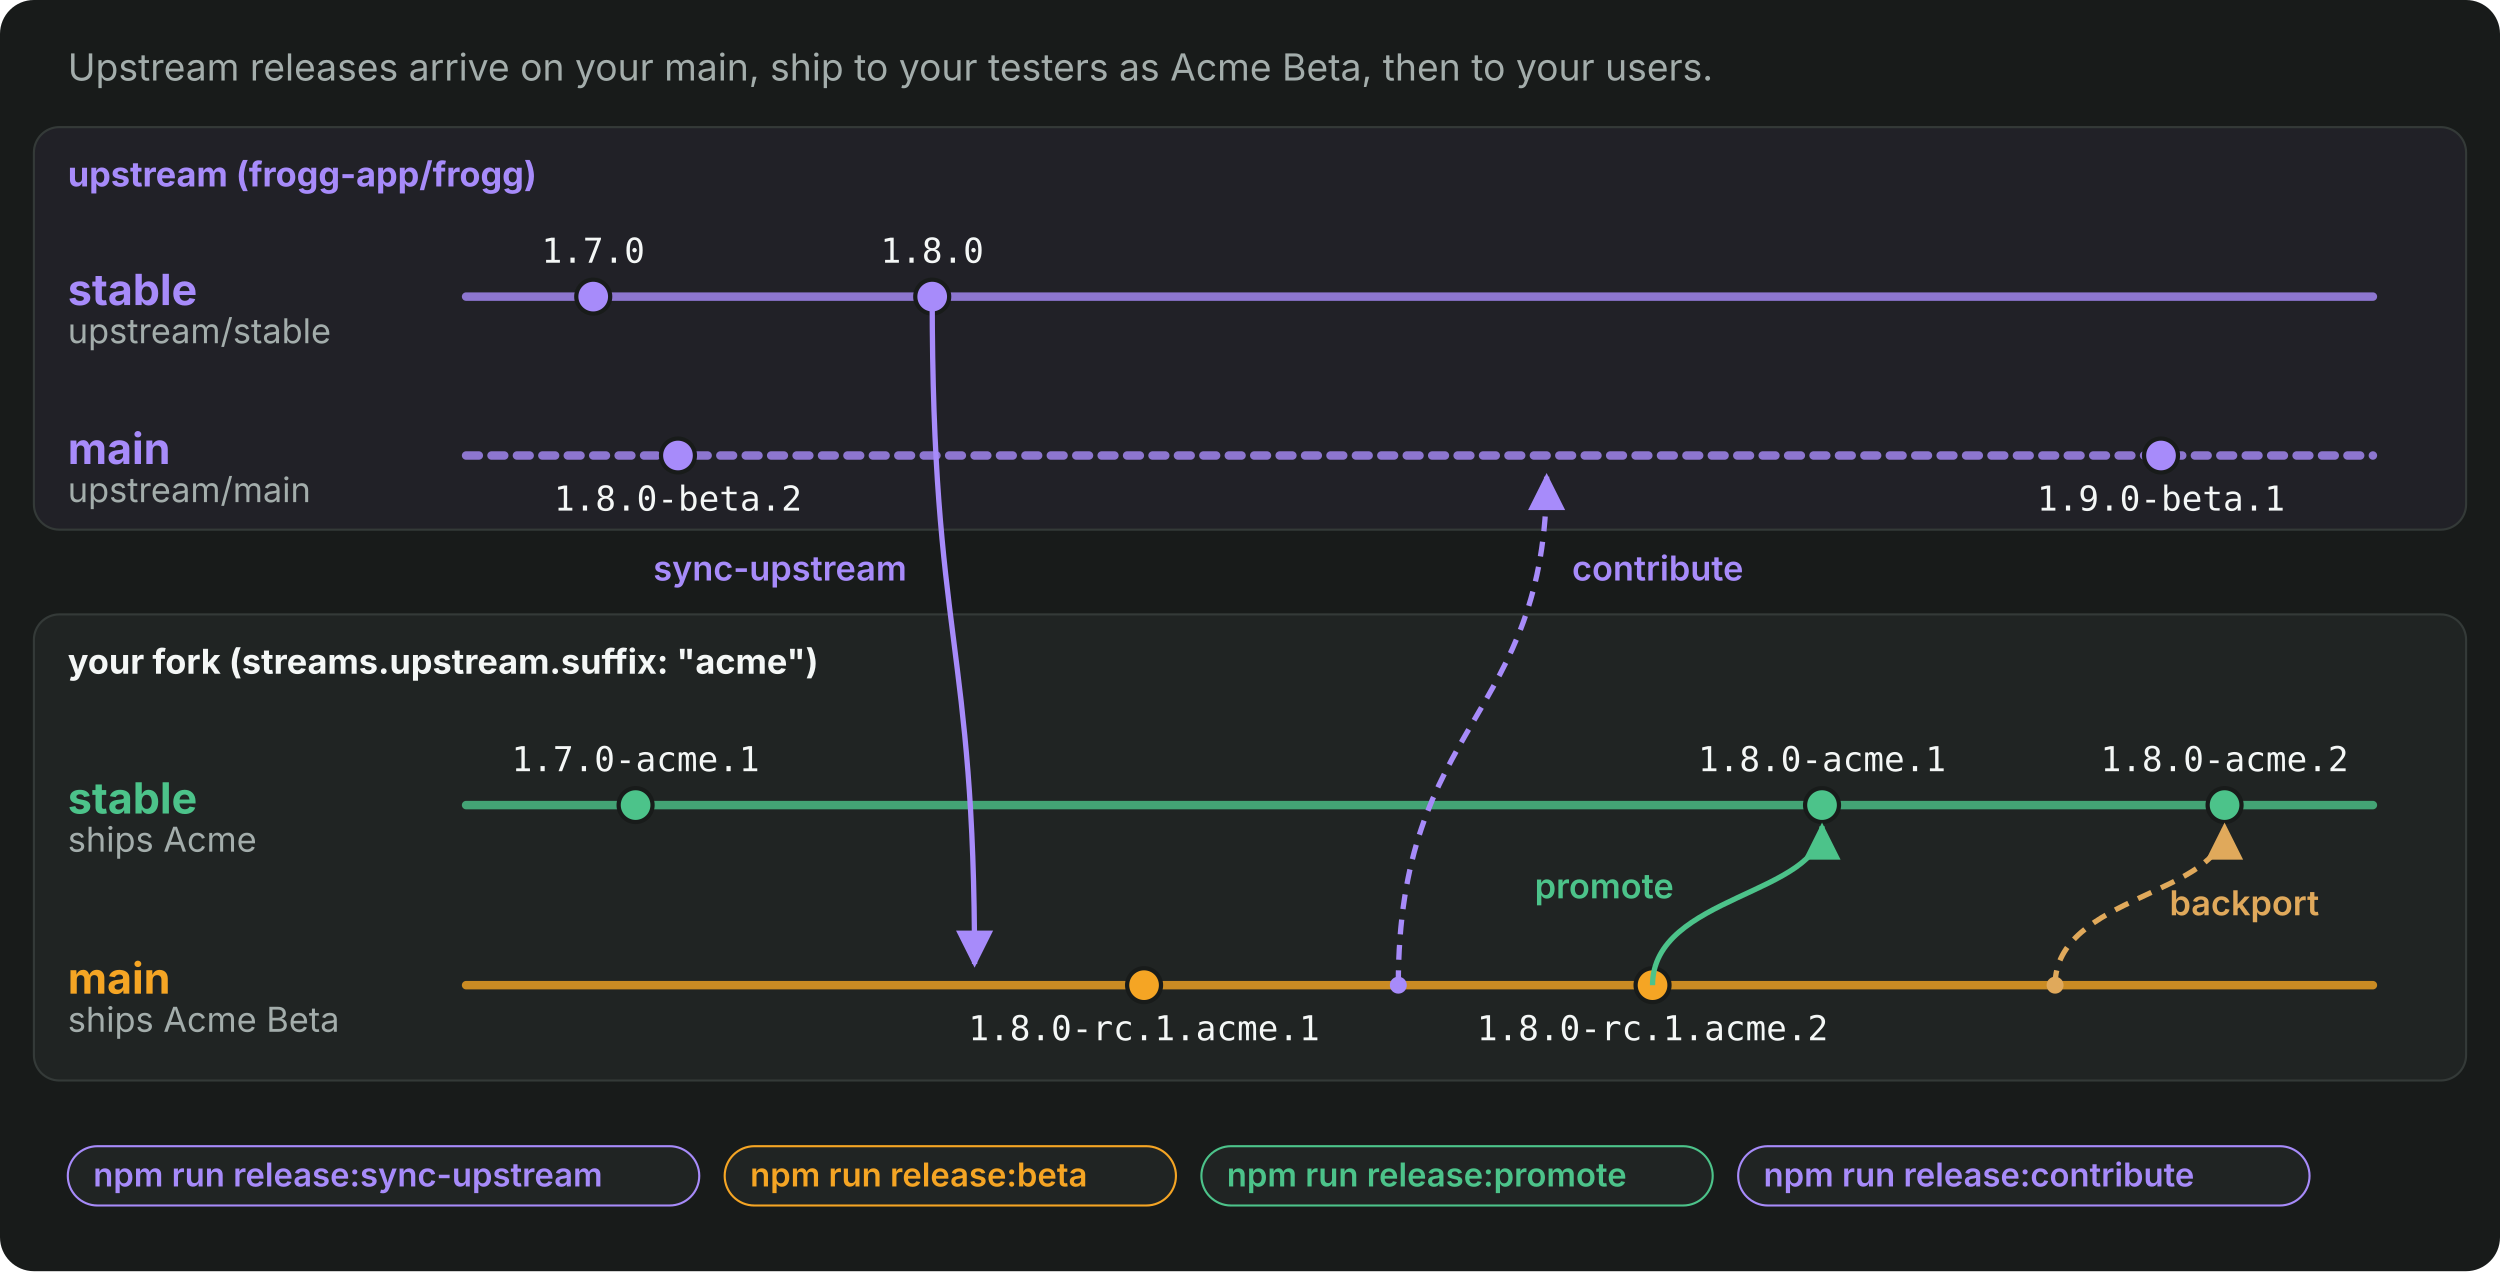
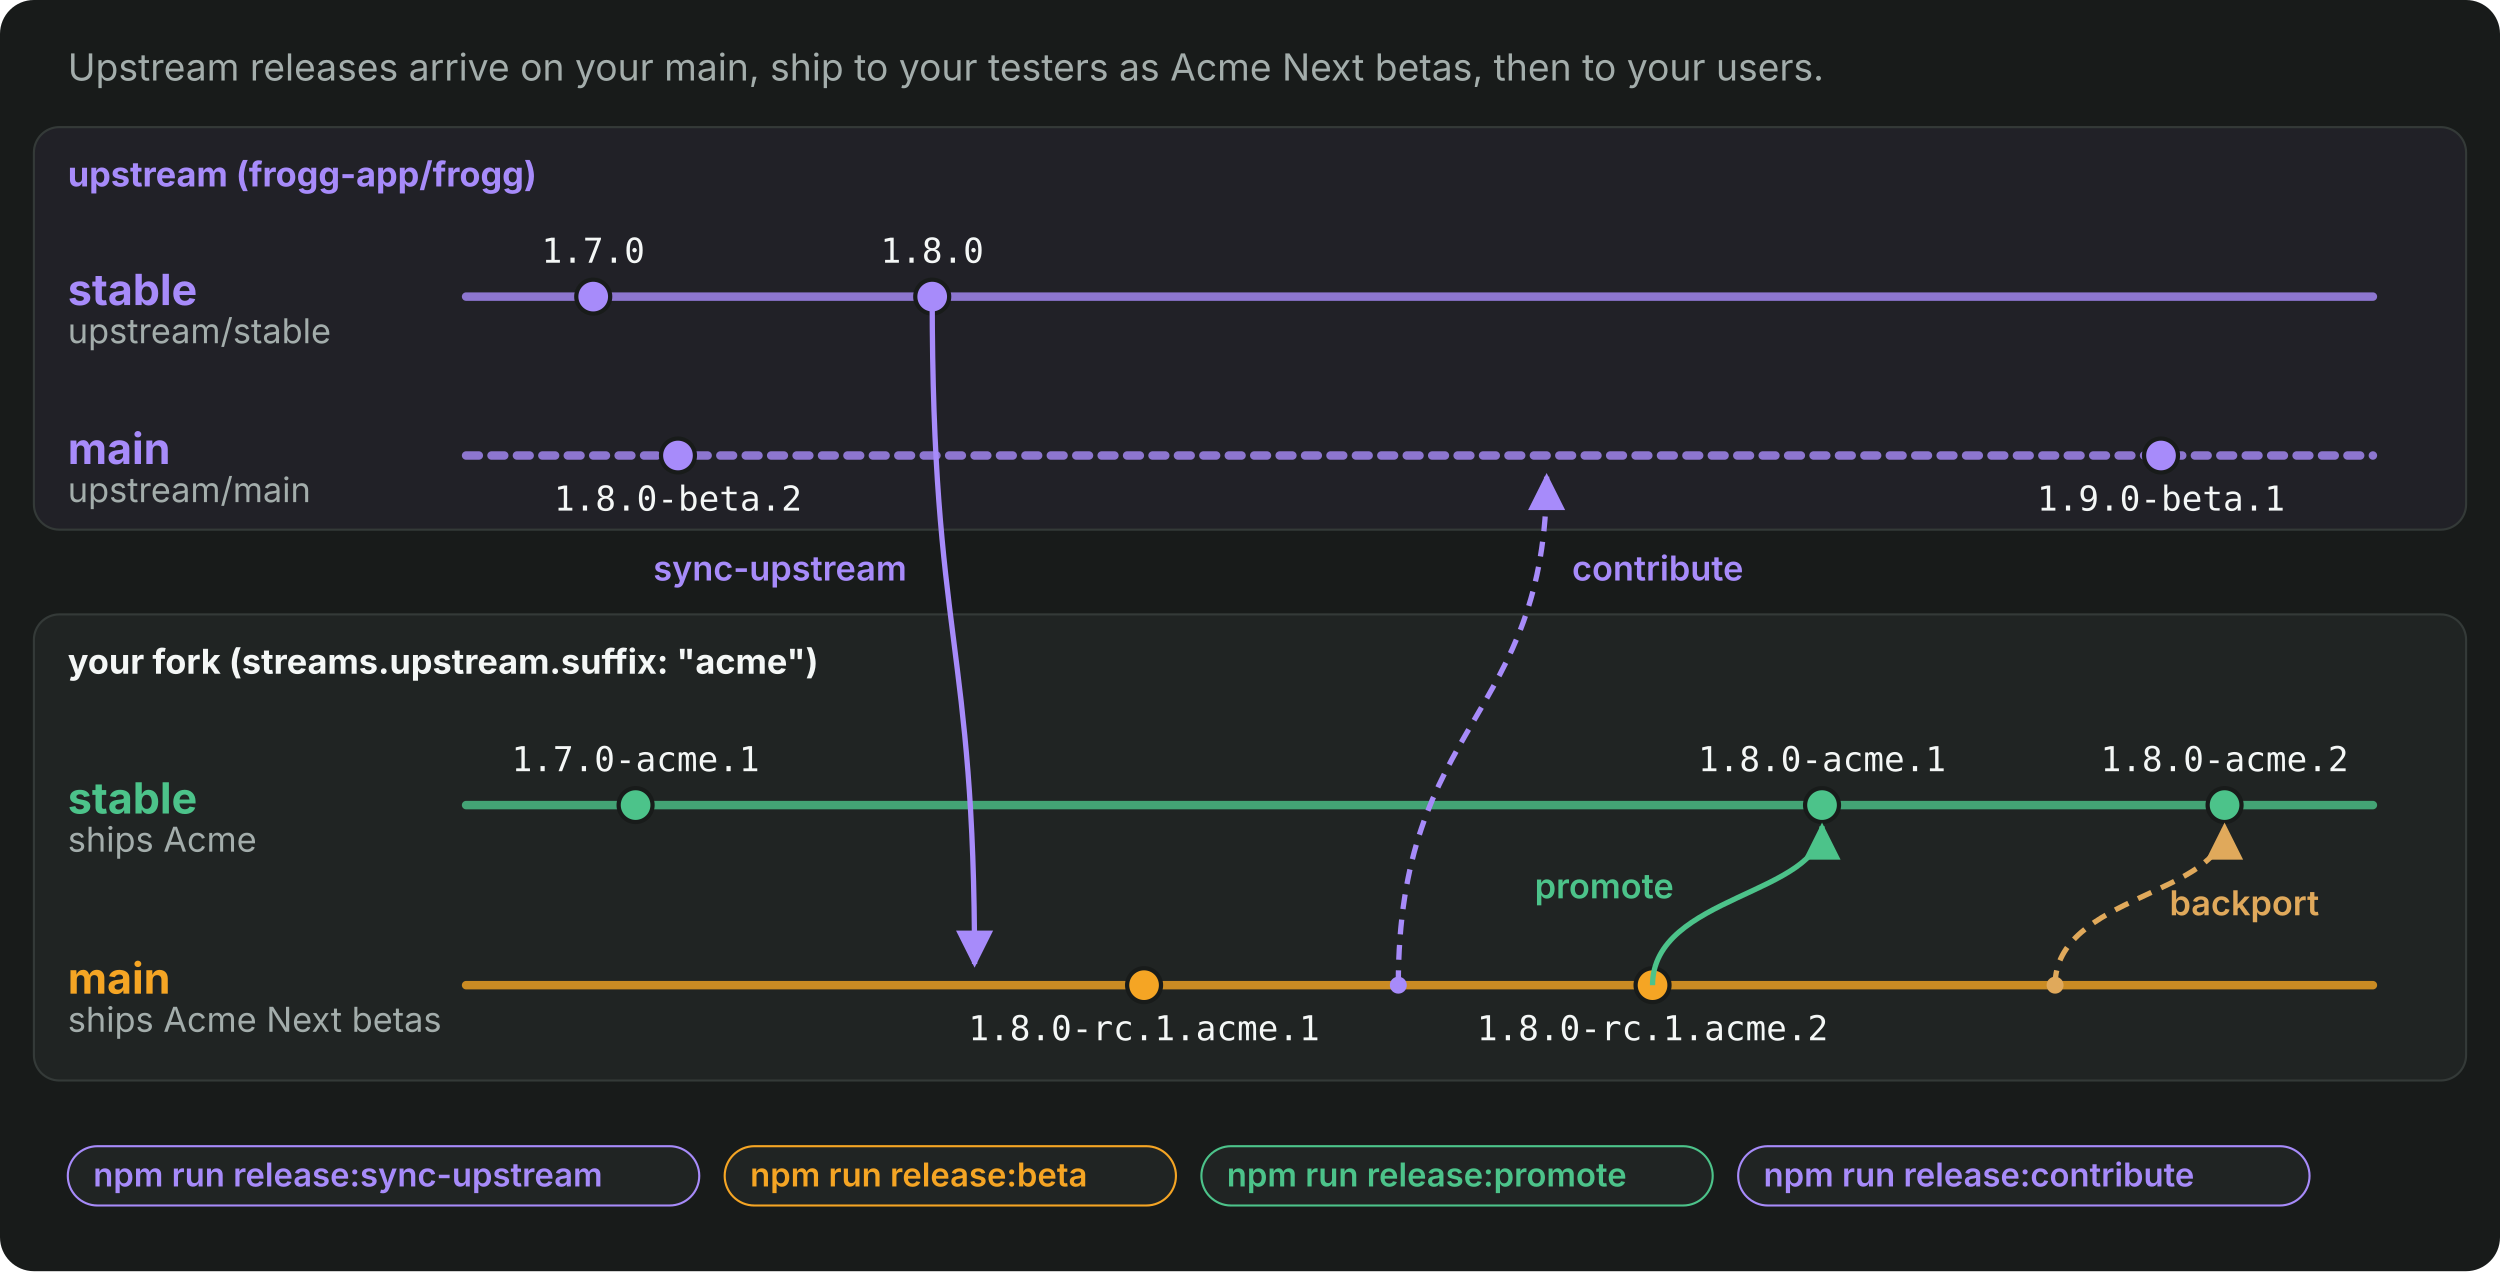
<svg xmlns="http://www.w3.org/2000/svg" width="1180" height="600" viewBox="0 0 1180 600" font-family="Inter, 'Segoe UI', system-ui, -apple-system, Helvetica, Arial, sans-serif">
  <defs>
    <marker id="arrow-stable" viewBox="0 0 10 10" refX="9" refY="5" markerWidth="7" markerHeight="7" orient="auto-start-reverse">
      <path d="M0 0L10 5L0 10z" fill="#4cc38a" />
    </marker>
    <marker id="arrow-beta" viewBox="0 0 10 10" refX="9" refY="5" markerWidth="7" markerHeight="7" orient="auto-start-reverse">
      <path d="M0 0L10 5L0 10z" fill="#f5a524" />
    </marker>
    <marker id="arrow-dev" viewBox="0 0 10 10" refX="9" refY="5" markerWidth="7" markerHeight="7" orient="auto-start-reverse">
      <path d="M0 0L10 5L0 10z" fill="#60a5fa" />
    </marker>
    <marker id="arrow-upstream" viewBox="0 0 10 10" refX="9" refY="5" markerWidth="7" markerHeight="7" orient="auto-start-reverse">
      <path d="M0 0L10 5L0 10z" fill="#a78bfa" />
    </marker>
    <marker id="arrow-backport" viewBox="0 0 10 10" refX="9" refY="5" markerWidth="7" markerHeight="7" orient="auto-start-reverse">
      <path d="M0 0L10 5L0 10z" fill="#e0a95b" />
    </marker>
    <marker id="arrow-muted" viewBox="0 0 10 10" refX="9" refY="5" markerWidth="7" markerHeight="7" orient="auto-start-reverse">
      <path d="M0 0L10 5L0 10z" fill="#a3adab" />
    </marker>
    <marker id="arrow-danger" viewBox="0 0 10 10" refX="9" refY="5" markerWidth="7" markerHeight="7" orient="auto-start-reverse">
      <path d="M0 0L10 5L0 10z" fill="#f87171" />
    </marker>
  </defs>
  <rect width="1180" height="600" rx="16" fill="#181b1a" />
-   <text x="32" y="38" font-size="17.6" font-weight="400" fill="#a3adab" text-anchor="start">Upstream releases arrive on your main, ship to your testers as Acme Beta, then to your users.</text>
+   <text x="32" y="38" font-size="17.6" font-weight="400" fill="#a3adab" text-anchor="start">Upstream releases arrive on your main, ship to your testers as Acme Next betas, then to your users.</text>
  <rect x="16" y="60" width="1148" height="190" rx="12" fill="#a78bfa" fill-opacity="0.06" stroke="#343a38" />
  <text x="32" y="88" font-size="16.2" font-weight="700" fill="#a78bfa" text-anchor="start">upstream  (frogg-app/frogg)</text>
  <rect x="16" y="290" width="1148" height="220" rx="12" fill="#202423" stroke="#343a38" />
  <text x="32" y="318" font-size="16.2" font-weight="700" fill="#f4f7f6" text-anchor="start">your fork  (streams.upstream.suffix: "acme")</text>
  <text x="32" y="144" font-size="20.3" font-weight="700" fill="#a78bfa" text-anchor="start">stable</text>
  <text x="32" y="162" font-size="16.2" font-weight="400" fill="#a3adab" text-anchor="start">upstream/stable</text>
  <text x="32" y="219" font-size="20.3" font-weight="700" fill="#a78bfa" text-anchor="start">main</text>
  <text x="32" y="237" font-size="16.2" font-weight="400" fill="#a3adab" text-anchor="start">upstream/main</text>
  <text x="32" y="384" font-size="20.3" font-weight="700" fill="#4cc38a" text-anchor="start">stable</text>
  <text x="32" y="402" font-size="16.2" font-weight="400" fill="#a3adab" text-anchor="start">ships Acme</text>
  <text x="32" y="469" font-size="20.3" font-weight="700" fill="#f5a524" text-anchor="start">main</text>
-   <text x="32" y="487" font-size="16.2" font-weight="400" fill="#a3adab" text-anchor="start">ships Acme Beta</text>
+   <text x="32" y="487" font-size="16.2" font-weight="400" fill="#a3adab" text-anchor="start">ships Acme Next betas</text>
  <line x1="220" y1="140" x2="1120" y2="140" stroke="#a78bfa" stroke-width="4" stroke-linecap="round" stroke-opacity="0.8" />
  <line x1="220" y1="215" x2="1120" y2="215" stroke="#a78bfa" stroke-width="4" stroke-linecap="round" stroke-opacity="0.8" stroke-dasharray="6 6" />
  <line x1="220" y1="380" x2="1120" y2="380" stroke="#4cc38a" stroke-width="4" stroke-linecap="round" stroke-opacity="0.8" />
  <line x1="220" y1="465" x2="1120" y2="465" stroke="#f5a524" stroke-width="4" stroke-linecap="round" stroke-opacity="0.8" />
  <circle cx="280" cy="140" r="8" fill="#a78bfa" stroke="#181b1a" stroke-width="2" />
  <text x="280" y="124" font-size="16.2" font-weight="400" fill="#f4f7f6" text-anchor="middle" font-family="'JetBrains Mono', 'SFMono-Regular', Menlo, Consolas, monospace">1.7.0</text>
  <circle cx="440" cy="140" r="8" fill="#a78bfa" stroke="#181b1a" stroke-width="2" />
  <text x="440" y="124" font-size="16.2" font-weight="400" fill="#f4f7f6" text-anchor="middle" font-family="'JetBrains Mono', 'SFMono-Regular', Menlo, Consolas, monospace">1.8.0</text>
  <circle cx="320" cy="215" r="8" fill="#a78bfa" stroke="#181b1a" stroke-width="2" />
  <text x="320" y="241" font-size="16.2" font-weight="400" fill="#f4f7f6" text-anchor="middle" font-family="'JetBrains Mono', 'SFMono-Regular', Menlo, Consolas, monospace">1.8.0-beta.2</text>
  <circle cx="1020" cy="215" r="8" fill="#a78bfa" stroke="#181b1a" stroke-width="2" />
  <text x="1020" y="241" font-size="16.2" font-weight="400" fill="#f4f7f6" text-anchor="middle" font-family="'JetBrains Mono', 'SFMono-Regular', Menlo, Consolas, monospace">1.9.0-beta.1</text>
  <circle cx="300" cy="380" r="8" fill="#4cc38a" stroke="#181b1a" stroke-width="2" />
  <text x="300" y="364" font-size="16.2" font-weight="400" fill="#f4f7f6" text-anchor="middle" font-family="'JetBrains Mono', 'SFMono-Regular', Menlo, Consolas, monospace">1.7.0-acme.1</text>
  <circle cx="860" cy="380" r="8" fill="#4cc38a" stroke="#181b1a" stroke-width="2" />
  <text x="860" y="364" font-size="16.2" font-weight="400" fill="#f4f7f6" text-anchor="middle" font-family="'JetBrains Mono', 'SFMono-Regular', Menlo, Consolas, monospace">1.8.0-acme.1</text>
  <circle cx="1050" cy="380" r="8" fill="#4cc38a" stroke="#181b1a" stroke-width="2" />
  <text x="1050" y="364" font-size="16.2" font-weight="400" fill="#f4f7f6" text-anchor="middle" font-family="'JetBrains Mono', 'SFMono-Regular', Menlo, Consolas, monospace">1.8.0-acme.2</text>
  <circle cx="540" cy="465" r="8" fill="#f5a524" stroke="#181b1a" stroke-width="2" />
  <text x="540" y="491" font-size="16.2" font-weight="400" fill="#f4f7f6" text-anchor="middle" font-family="'JetBrains Mono', 'SFMono-Regular', Menlo, Consolas, monospace">1.8.0-rc.1.acme.1</text>
  <circle cx="780" cy="465" r="8" fill="#f5a524" stroke="#181b1a" stroke-width="2" />
  <text x="780" y="491" font-size="16.2" font-weight="400" fill="#f4f7f6" text-anchor="middle" font-family="'JetBrains Mono', 'SFMono-Regular', Menlo, Consolas, monospace">1.8.0-rc.1.acme.2</text>
  <path d="M 440 140 C 440 302.5, 460 302.5, 460 455" fill="none" stroke="#a78bfa" stroke-width="2.5" marker-end="url(#arrow-upstream)" />
  <text x="428" y="274" font-size="16.2" font-weight="600" fill="#a78bfa" text-anchor="end">sync-upstream</text>
  <path d="M 780 465 C 780 422.5, 860 422.5, 860 390" fill="none" stroke="#4cc38a" stroke-width="2.5" marker-end="url(#arrow-stable)" />
  <text x="790" y="424" font-size="16.2" font-weight="600" fill="#4cc38a" text-anchor="end">promote</text>
  <circle cx="970" cy="465" r="4" fill="#e0a95b" />
  <path d="M 970 465 C 970 422.5, 1050 422.5, 1050 390" fill="none" stroke="#e0a95b" stroke-width="2.5" stroke-dasharray="7 5" marker-end="url(#arrow-backport)" />
  <text x="1024" y="432" font-size="16.2" font-weight="600" fill="#e0a95b" text-anchor="start">backport</text>
  <circle cx="660" cy="465" r="4" fill="#a78bfa" />
  <path d="M 660 465 C 660 340, 730 340, 730 225" fill="none" stroke="#a78bfa" stroke-width="2.5" stroke-dasharray="7 5" marker-end="url(#arrow-upstream)" />
  <text x="742" y="274" font-size="16.2" font-weight="600" fill="#a78bfa" text-anchor="start">contribute</text>
  <rect x="32" y="541" width="298.05" height="28" rx="14" fill="#202423" stroke="#a78bfa" />
  <text x="44" y="560" font-size="15.5" font-weight="600" fill="#a78bfa" textLength="274.05" lengthAdjust="spacingAndGlyphs">npm run release:sync-upstream</text>
  <rect x="342.05" y="541" width="213" height="28" rx="14" fill="#202423" stroke="#f5a524" />
  <text x="354.05" y="560" font-size="15.5" font-weight="600" fill="#f5a524" textLength="189" lengthAdjust="spacingAndGlyphs">npm run release:beta</text>
  <rect x="567.05" y="541" width="241.35" height="28" rx="14" fill="#202423" stroke="#4cc38a" />
  <text x="579.05" y="560" font-size="15.5" font-weight="600" fill="#4cc38a" textLength="217.35" lengthAdjust="spacingAndGlyphs">npm run release:promote</text>
  <rect x="820.4" y="541" width="269.7" height="28" rx="14" fill="#202423" stroke="#a78bfa" />
  <text x="832.4" y="560" font-size="15.5" font-weight="600" fill="#a78bfa" textLength="245.7" lengthAdjust="spacingAndGlyphs">npm run release:contribute</text>
</svg>
